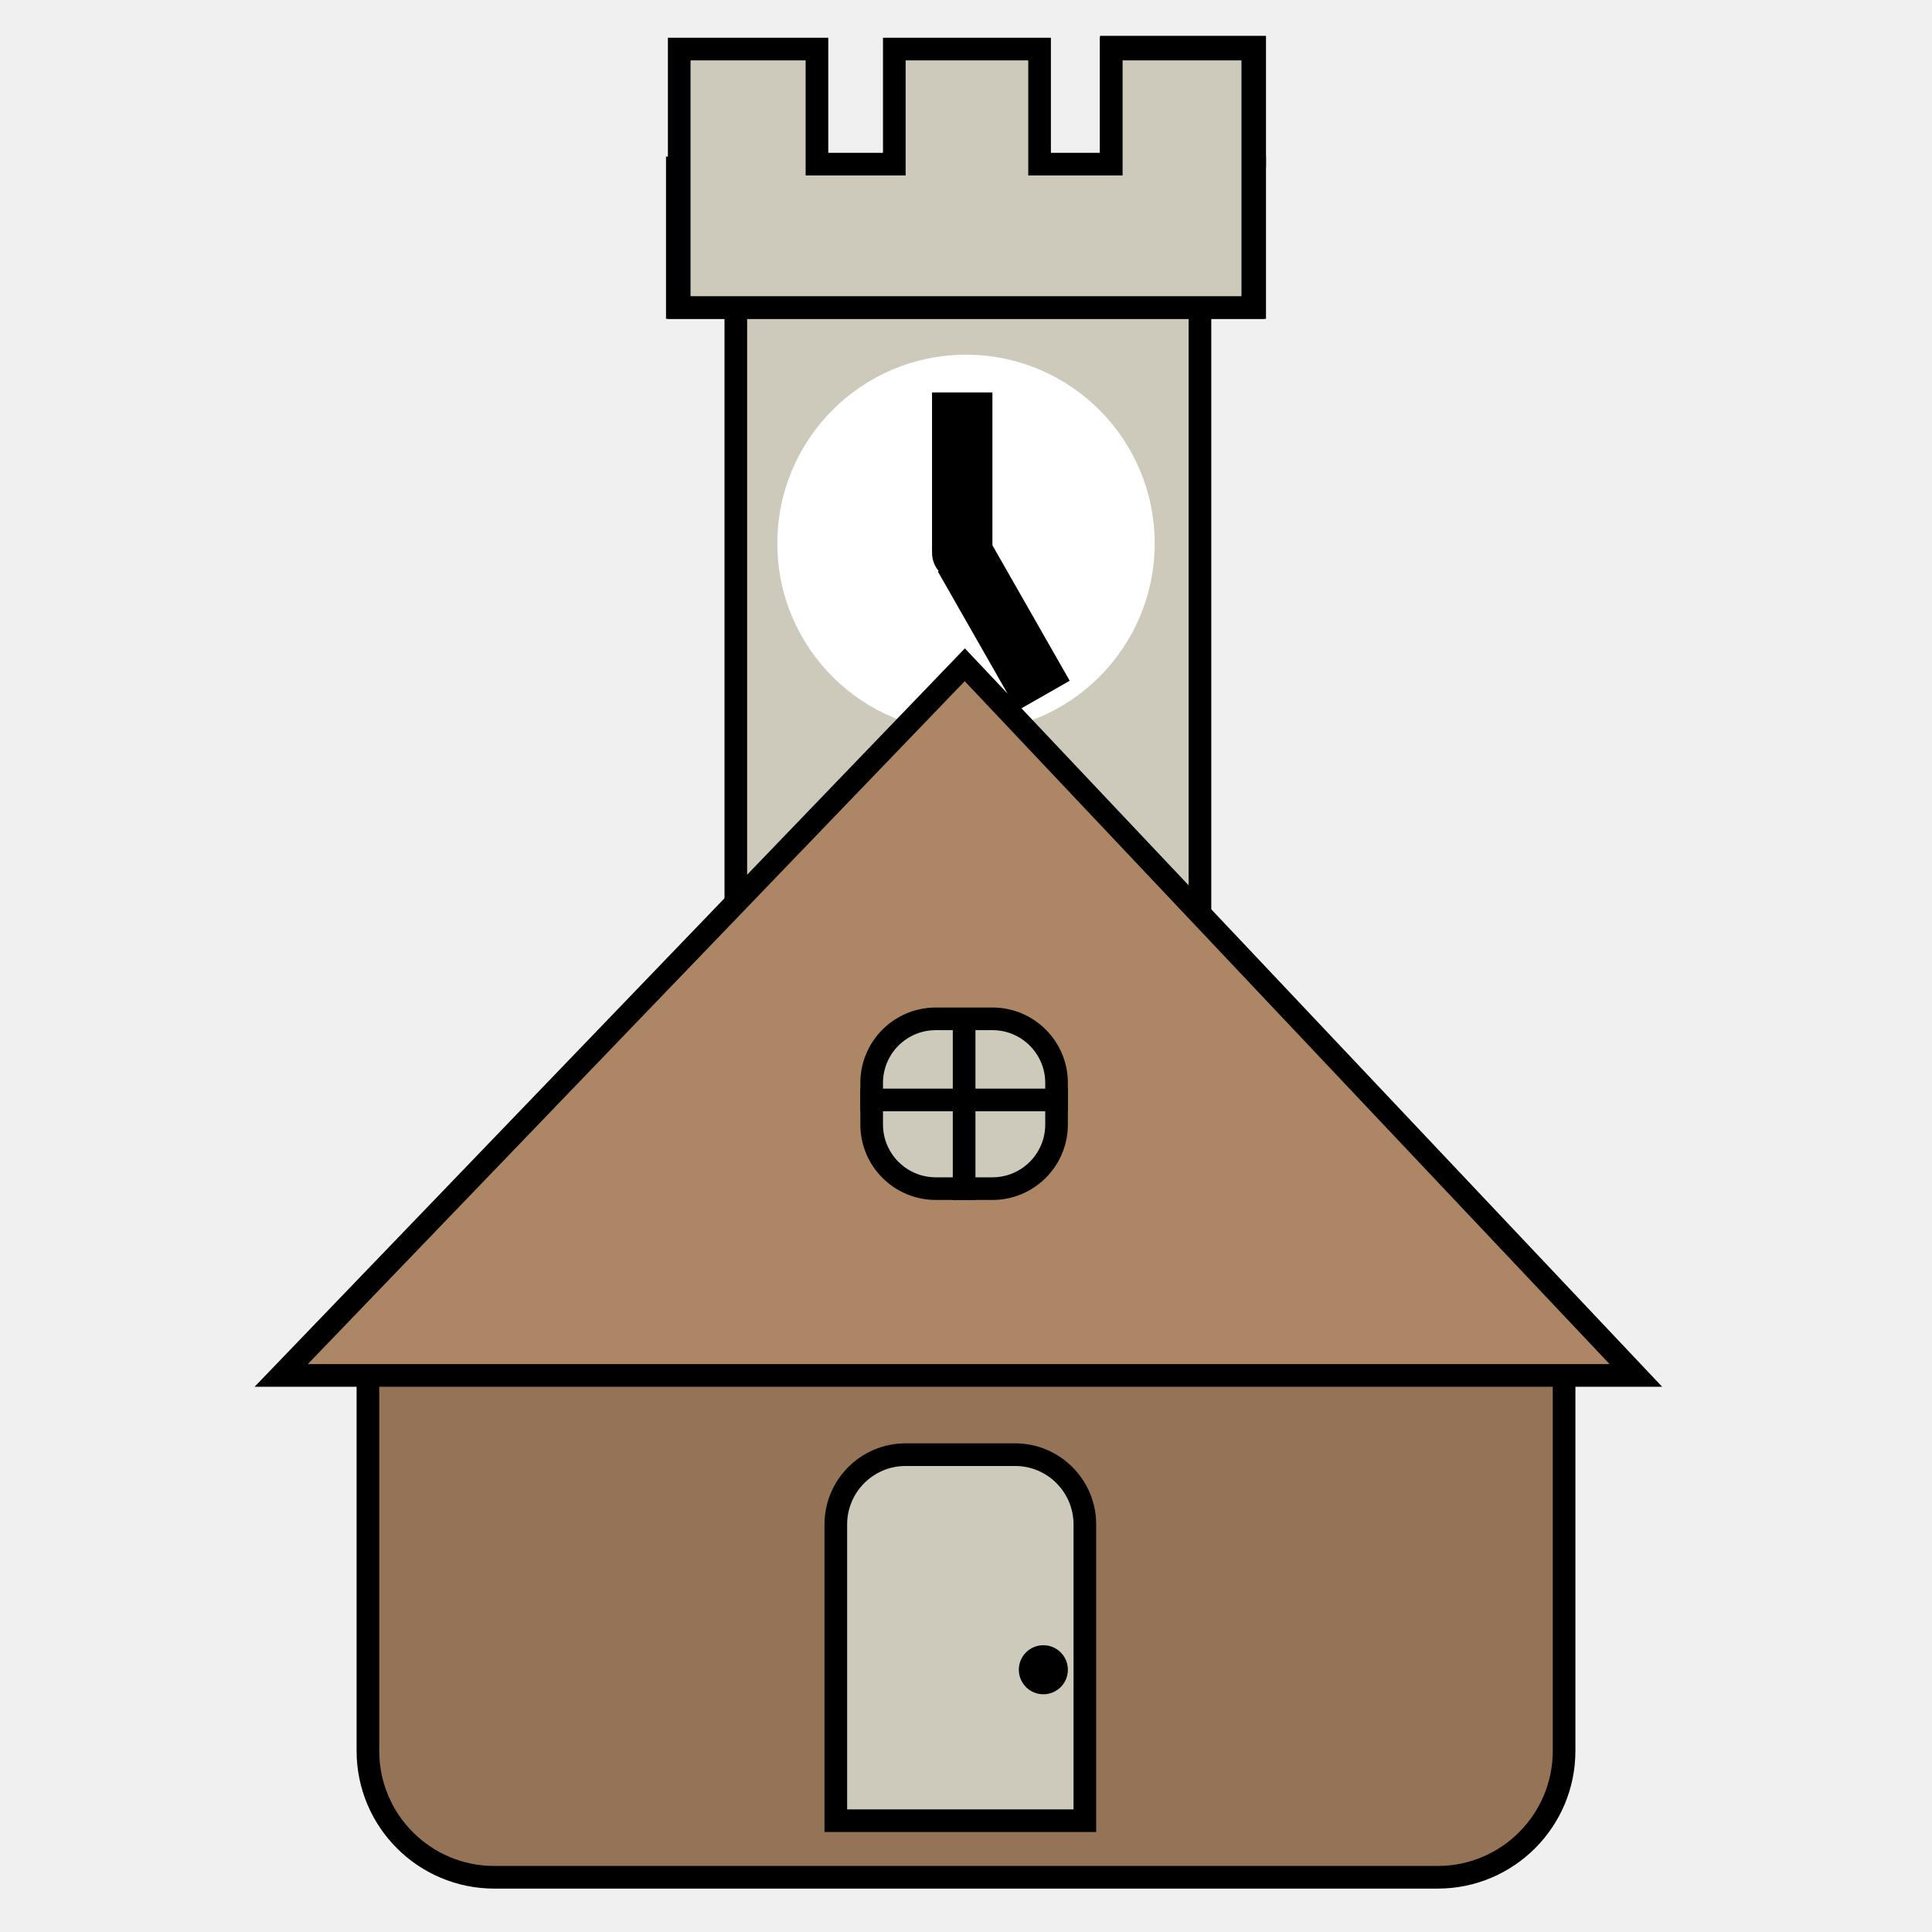
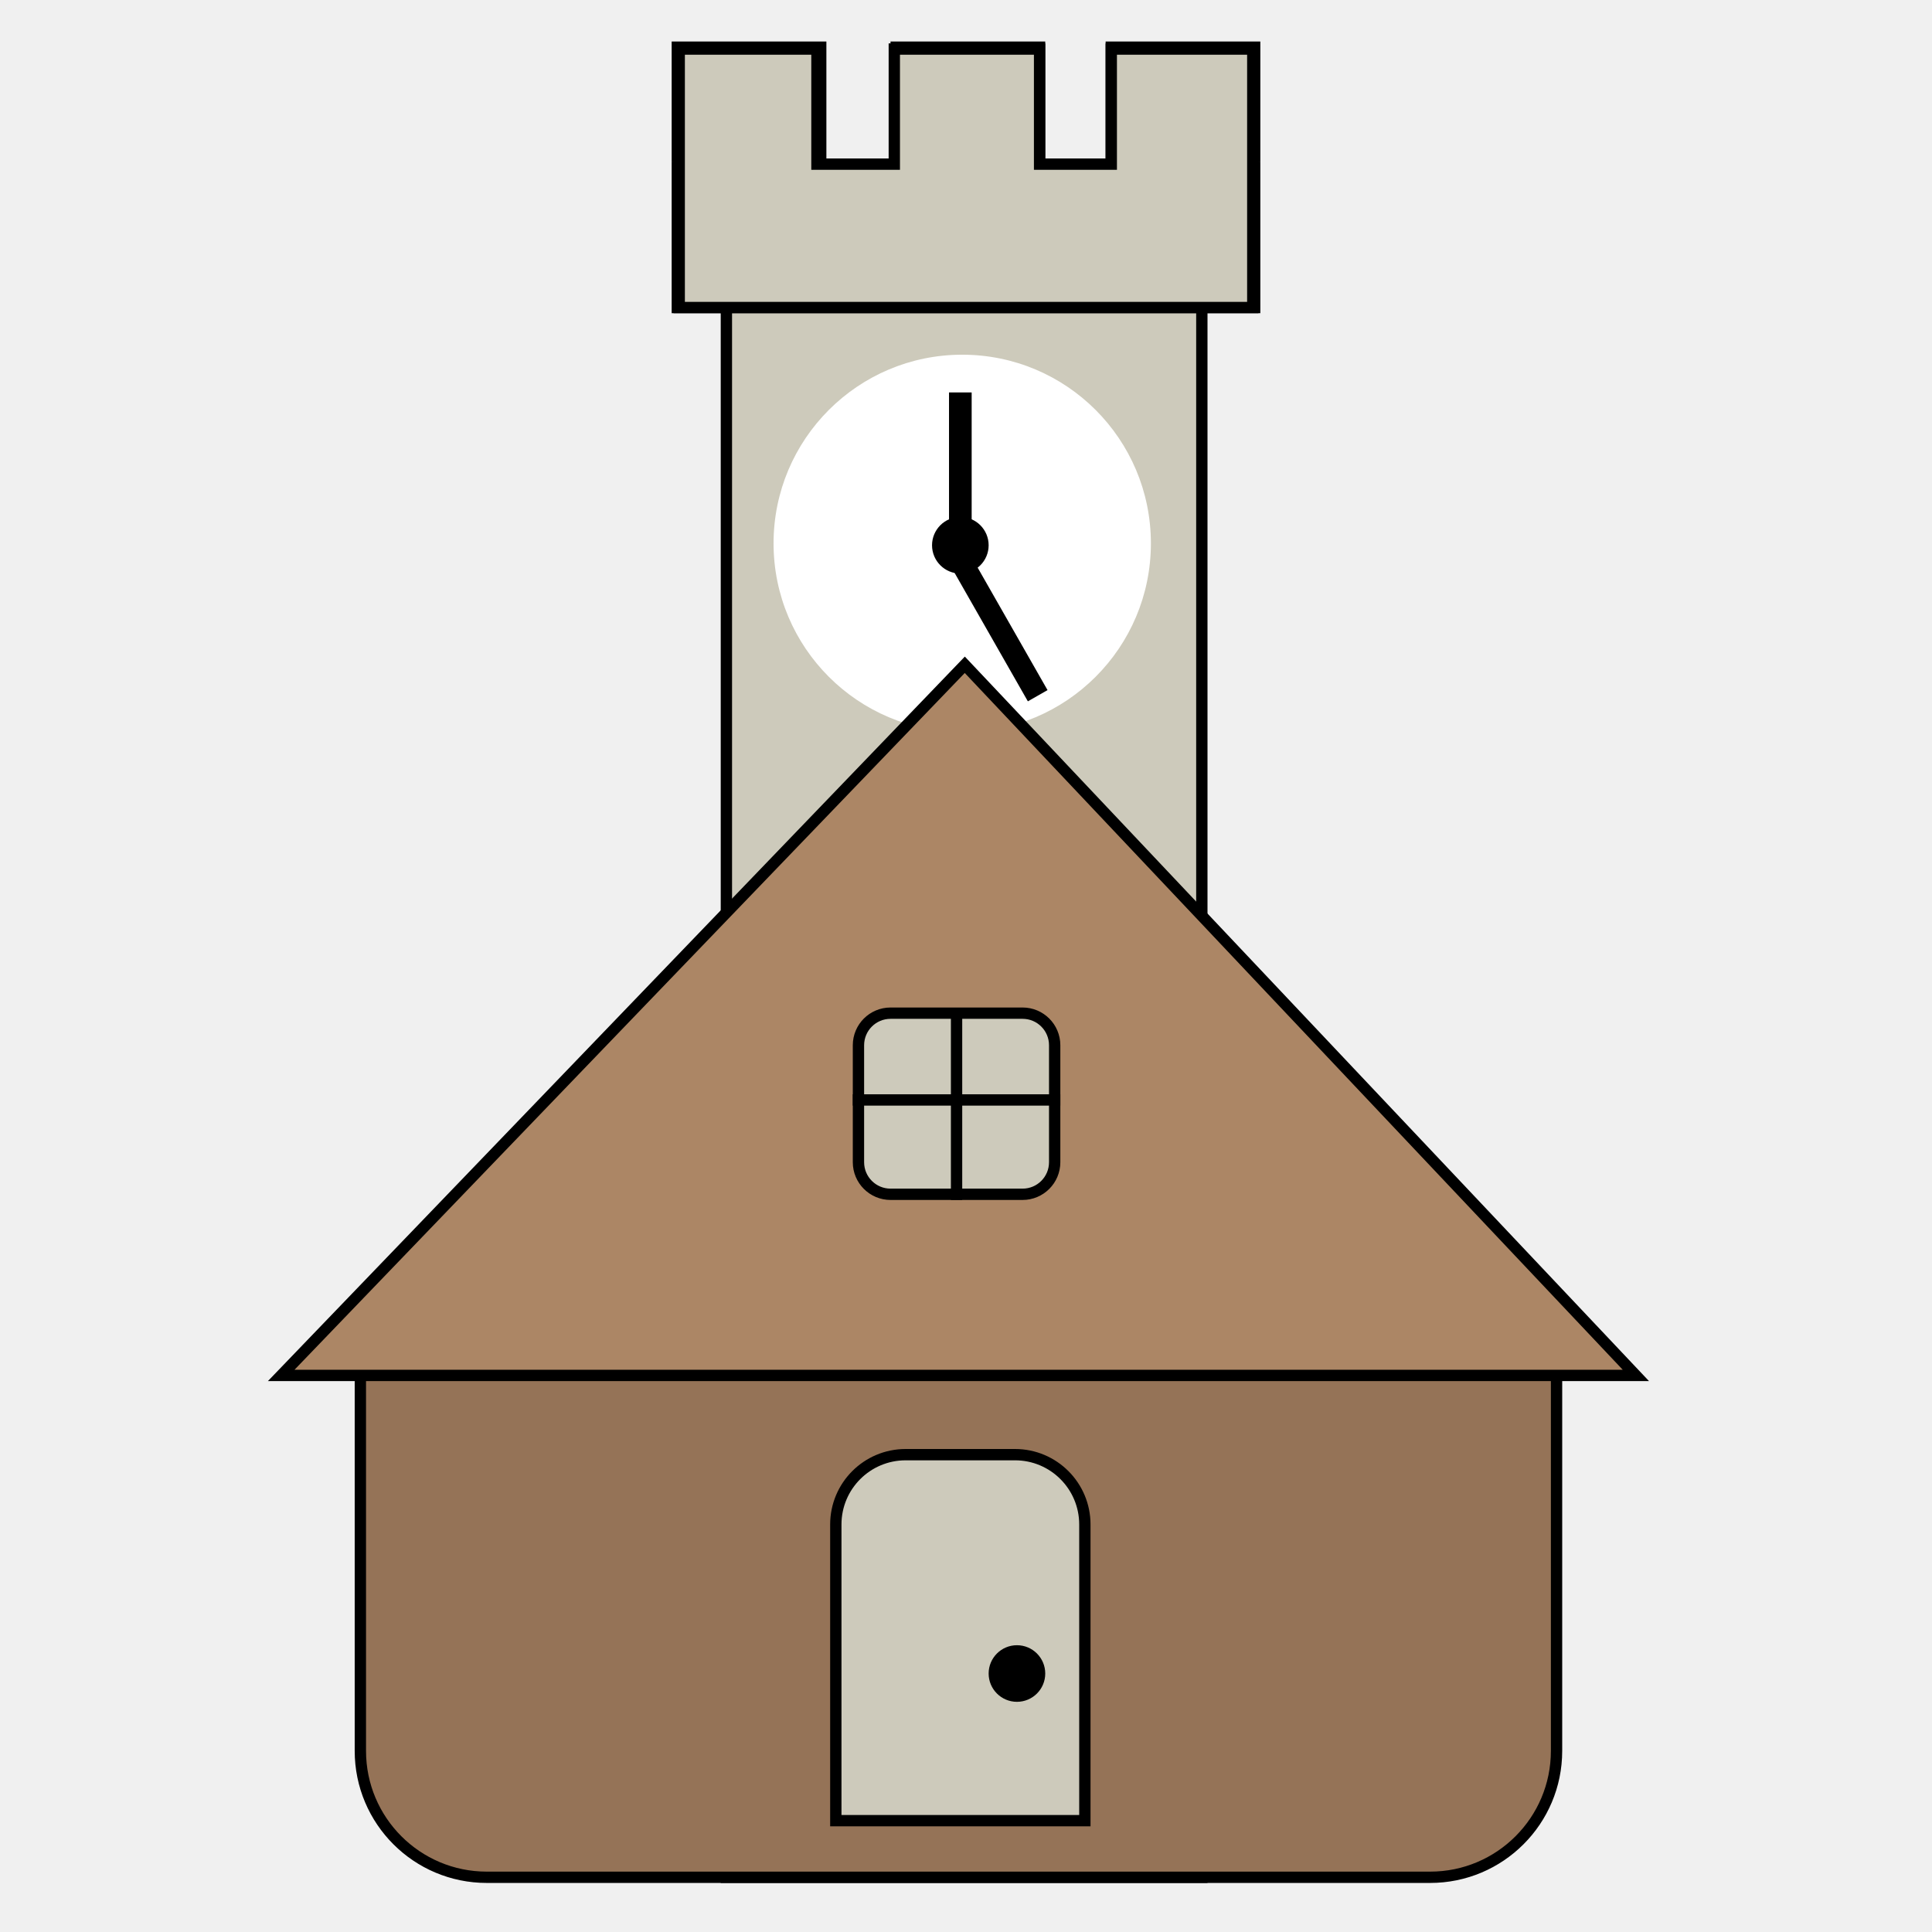
- <svg xmlns="http://www.w3.org/2000/svg" width="256" height="256" viewBox="0 0 256 256" fill="none">
-   <rect width="512" height="512" fill="black" fill-opacity="0" transform="scale(0.5)" />
-   <rect width="156" height="488" fill="black" fill-opacity="0" transform="translate(89 5.5) scale(0.5)" />
-   <rect width="156" height="488" fill="black" fill-opacity="0" transform="translate(89 5.5) scale(0.5)" />
-   <rect width="129" height="424" fill="black" fill-opacity="0" transform="translate(96 37.5) scale(0.5)" />
-   <rect x="97.5" y="39" width="61.5" height="209" fill="#CDCABB" stroke="black" stroke-width="3" stroke-linecap="round" />
-   <rect width="100" height="100" fill="black" fill-opacity="0" transform="translate(103 47) scale(0.5)" />
-   <circle cx="128" cy="72" r="25" fill="white" />
-   <rect width="29.726" height="80.373" fill="black" fill-opacity="0" transform="translate(123.5 52) scale(0.5)" />
-   <line x1="127.5" y1="73" x2="127.5" y2="52" stroke="black" stroke-width="8" />
-   <path d="M138.268 92.186L127.75 73.75" stroke="black" stroke-width="8" />
-   <circle cx="127.25" cy="73.25" r="3.75" fill="black" />
-   <rect width="156" height="72" fill="black" fill-opacity="0" transform="translate(89 5.5) scale(0.5)" />
-   <path d="M166.25 40.75H89.75V22.25H109H118.5H137.75H147.25H166.25V40.75Z" fill="#CDCABB" stroke="black" stroke-width="3" />
-   <rect x="119.5" y="7" width="17.5" height="13" fill="#CDCABB" stroke="black" stroke-width="3" />
-   <path d="M147.25 6.25H166.25V20.75H147.25V6.25Z" fill="#CDCABB" stroke="black" stroke-width="3" />
-   <rect x="90.5" y="7" width="17.5" height="13" fill="#CDCABB" stroke="black" stroke-width="3" />
-   <path d="M90 6.5V40.75H166V6.5H147.25V21.75H137.75V6.5H118.5V21.75H108.25V6.5H90Z" fill="#CDCABB" stroke="black" stroke-width="3" />
-   <rect width="366" height="325" fill="black" fill-opacity="0" transform="translate(35.5 87) scale(0.5)" />
-   <rect width="366" height="325" fill="black" fill-opacity="0" transform="translate(35.5 87) scale(0.5)" />
-   <path d="M48.75 179.25H207.25V232C207.25 241.251 199.751 248.75 190.5 248.75H65.5C56.249 248.75 48.75 241.251 48.75 232V179.25Z" fill="#957357" stroke="black" stroke-width="3" />
-   <path d="M37.262 182.25L127.84 88.087L216.76 182.25H37.262Z" fill="#AC8665" stroke="black" stroke-width="3" />
-   <rect width="69" height="100" fill="black" fill-opacity="0" transform="translate(110 192) scale(0.5)" />
-   <path d="M120 192.75H134.5C139.609 192.75 143.75 196.891 143.75 202V241.25H110.75V202C110.75 196.891 114.891 192.75 120 192.75Z" fill="#CDCABB" stroke="black" stroke-width="3" />
-   <circle cx="138.25" cy="221.25" r="3.25" fill="black" />
-   <rect width="55" height="51" fill="black" fill-opacity="0" transform="translate(114 133.5) scale(0.5)" />
-   <rect x="115.5" y="135" width="24.5" height="22.5" rx="8.5" fill="#CDCABB" stroke="black" stroke-width="3" />
-   <line x1="127.75" y1="134" x2="127.75" y2="159" stroke="black" stroke-width="3" />
-   <line x1="114" y1="145.75" x2="141.5" y2="145.75" stroke="black" stroke-width="3" />
+ <svg xmlns="http://www.w3.org/2000/svg" width="512" height="512" viewBox="0 0 512 512" fill="none">
+   <rect x="192.5" y="76.5" width="126" height="421" fill="#CDCABB" stroke="black" stroke-width="3" stroke-linecap="round" />
+   <circle cx="255" cy="144" r="50" fill="white" />
+   <line x1="254.5" y1="146" x2="254.5" y2="104" stroke="black" stroke-width="6" />
+   <path d="M275 184.373L253.964 147.5" stroke="black" stroke-width="6" />
+   <circle cx="254.5" cy="144.5" r="7.5" fill="black" />
+   <path d="M179.5 44.5H218H237H275.5H294.5H332.5V81.5H179.5V44.5Z" fill="#CDCABB" stroke="black" stroke-width="3" />
+   <rect x="237.5" y="12.5" width="38" height="29" fill="#CDCABB" stroke="black" stroke-width="3" />
+   <path d="M294.5 12.5H332.5V41.5H294.5V12.5Z" fill="#CDCABB" stroke="black" stroke-width="3" />
+   <rect x="179.5" y="12.5" width="38" height="29" fill="#CDCABB" stroke="black" stroke-width="3" />
+   <path d="M180 13V81.5H332V13H294.5V43.5H275.5V13H237V43.5H216.5V13H180Z" fill="#CDCABB" stroke="black" stroke-width="3" />
+   <path d="M95.5 358.5H412.5V464C412.5 482.502 397.502 497.5 379 497.5H129C110.498 497.5 95.5 482.502 95.5 464V358.5Z" fill="#957357" stroke="black" stroke-width="3" />
+   <path d="M74.524 364.5L255.68 176.174L433.52 364.5H74.524Z" fill="#AC8665" stroke="black" stroke-width="3" />
+   <path d="M221.5 404C221.5 393.783 229.783 385.5 240 385.5H269C279.217 385.5 287.5 393.783 287.5 404V482.5H221.5V404Z" fill="#CDCABB" stroke="black" stroke-width="3" />
+   <circle cx="269.5" cy="443.5" r="7.5" fill="black" />
+   <rect x="227.5" y="268.5" width="52" height="48" rx="8.5" fill="#CDCABB" stroke="black" stroke-width="3" />
+   <line x1="253.5" y1="268" x2="253.5" y2="318" stroke="black" stroke-width="3" />
+   <line x1="226" y1="291.5" x2="281" y2="291.5" stroke="black" stroke-width="3" />
</svg>
